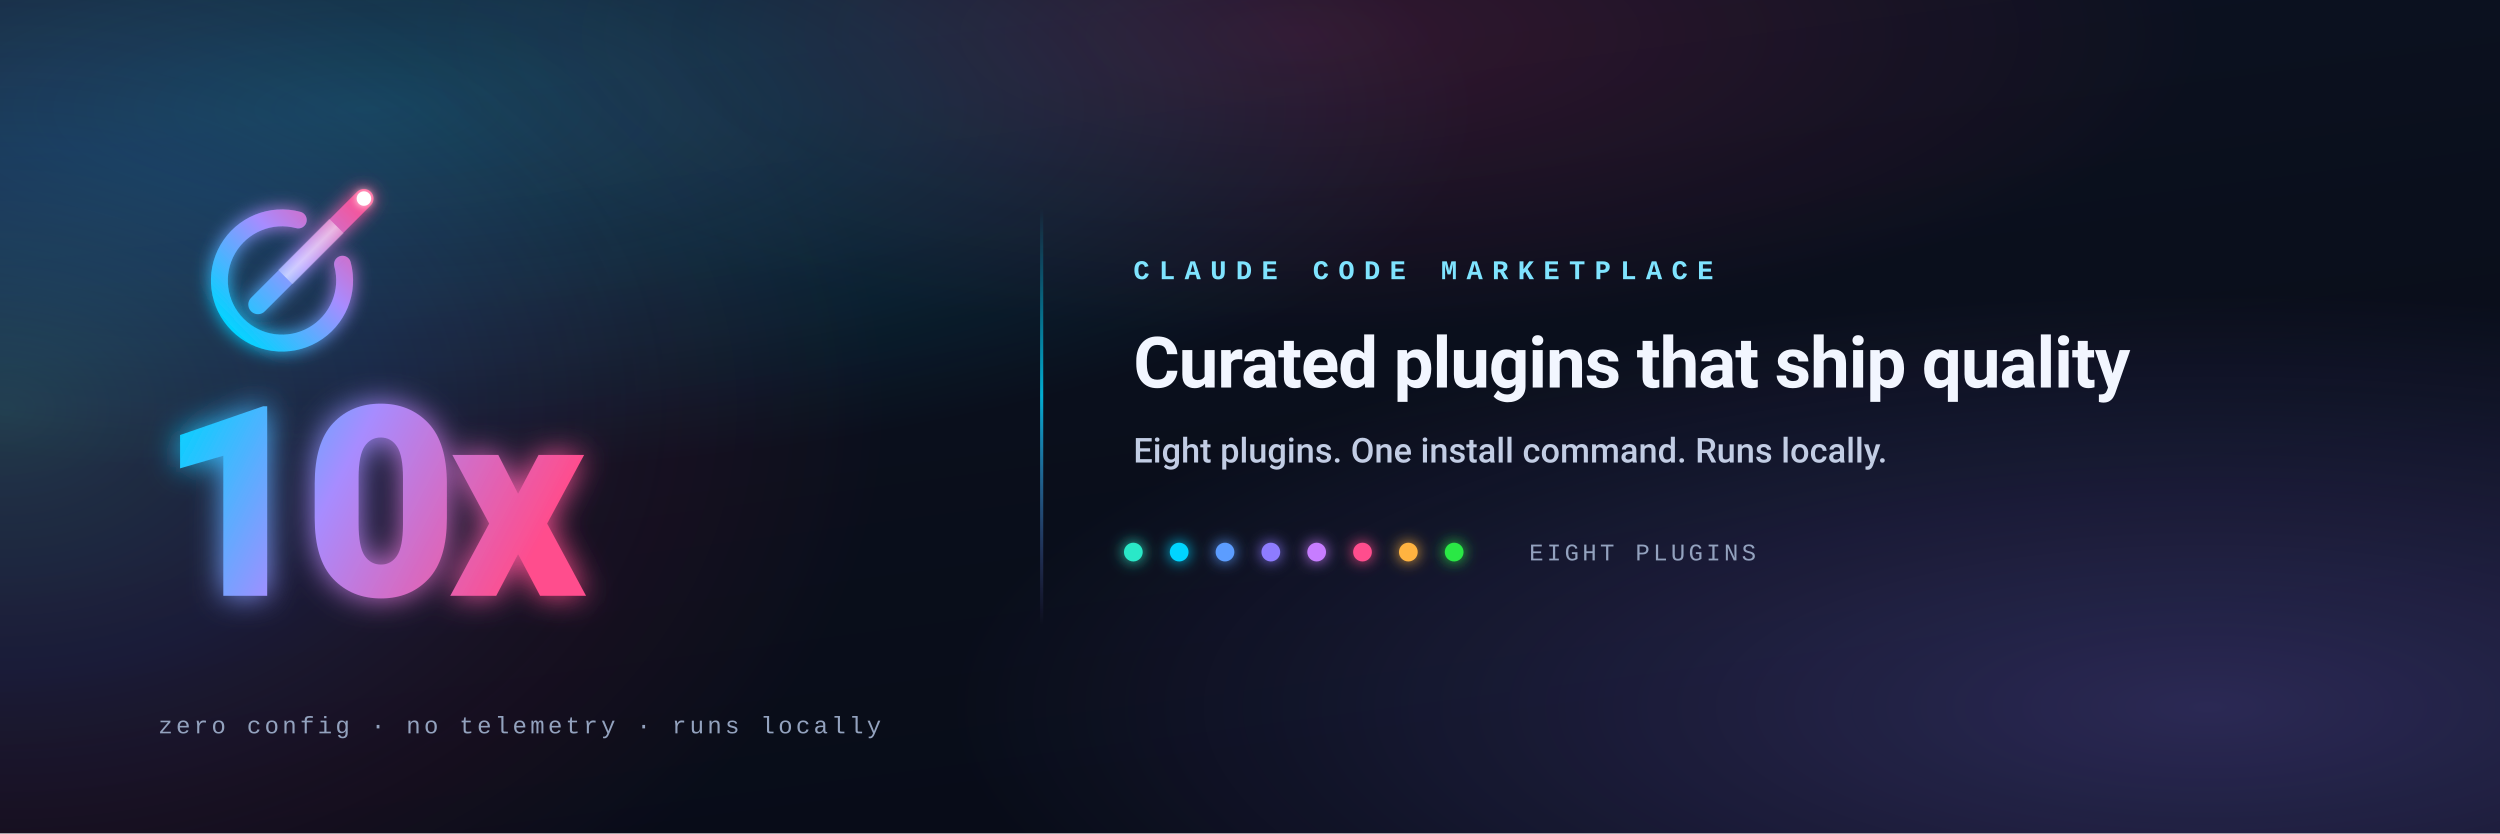
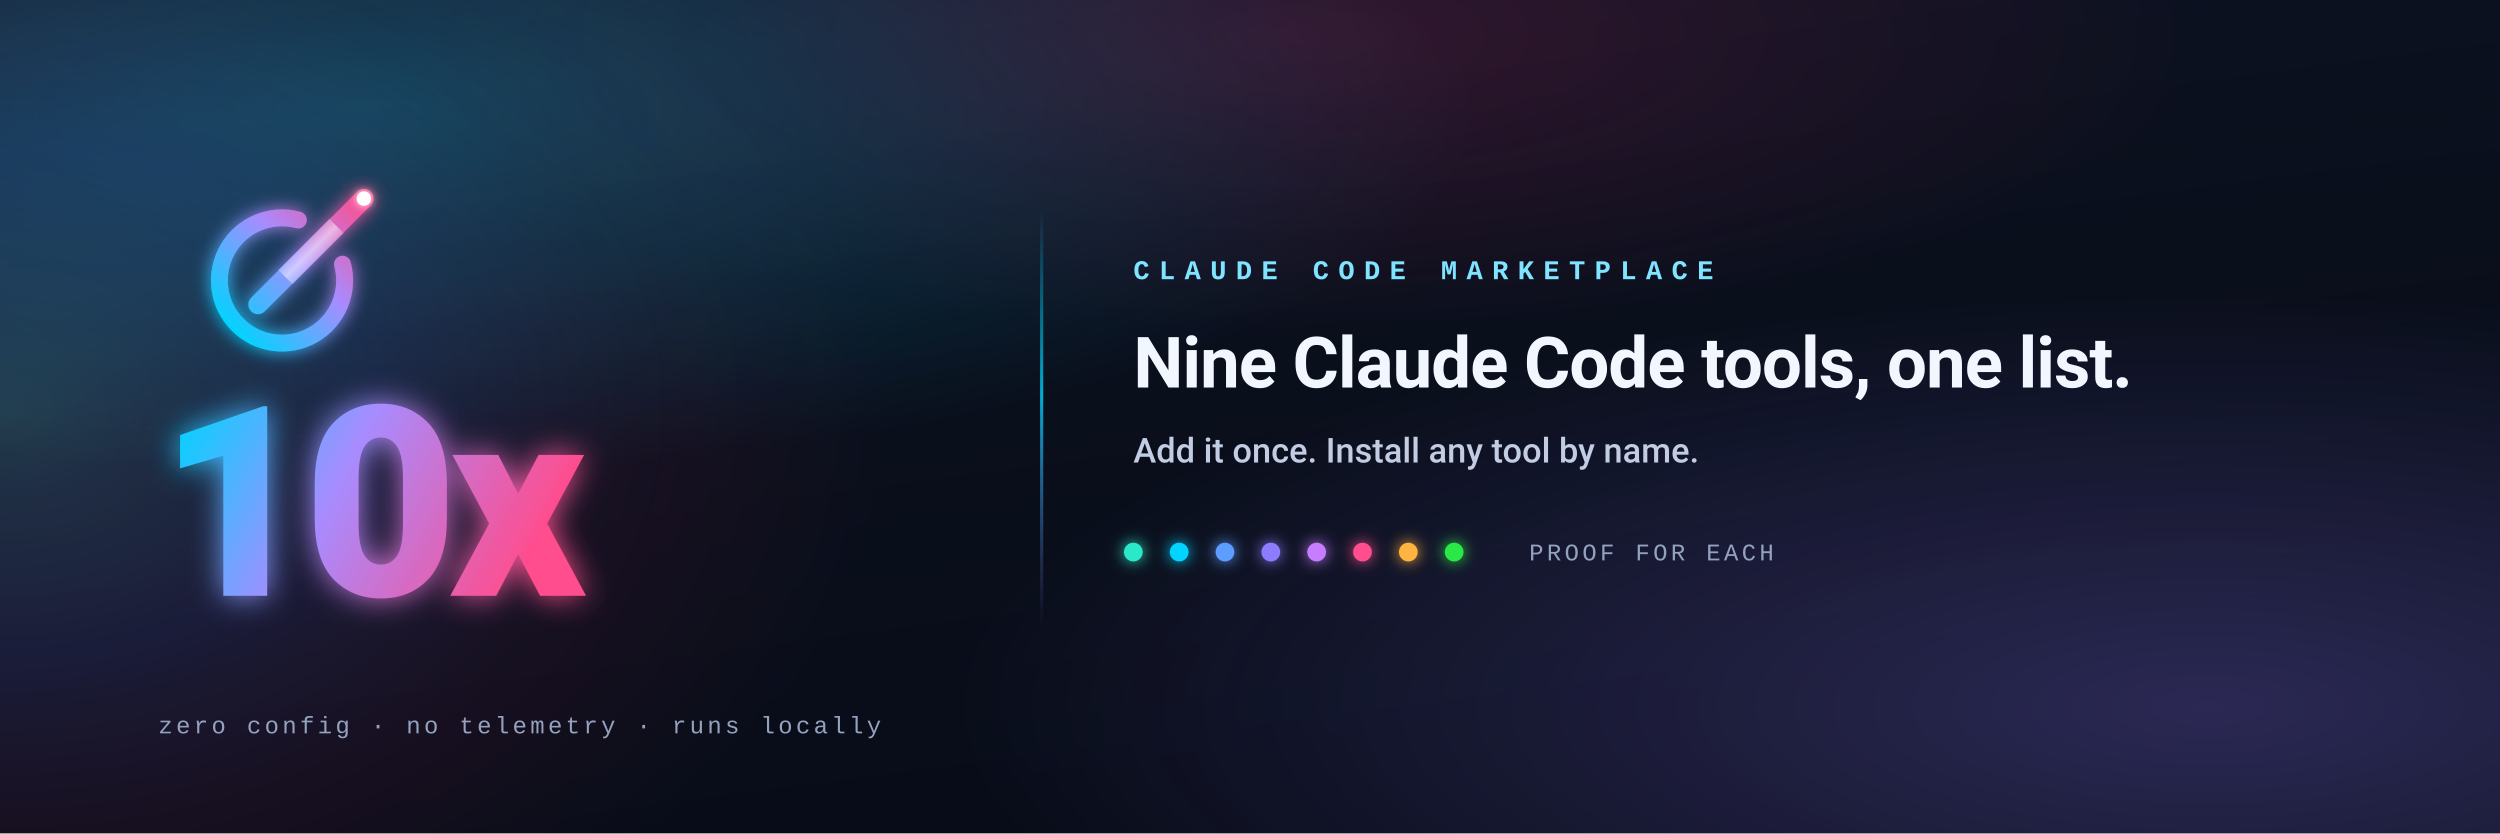
<svg xmlns="http://www.w3.org/2000/svg" viewBox="0 0 1200 400" fill="none" role="img" aria-label="10x, a curated Claude Code plugin marketplace: eight plugins, one install command, runs locally">
  <defs>
    <linearGradient id="tx-ground" x1="0" y1="0" x2="0.4" y2="1">
      <stop offset="0%" stop-color="#0D1424" />
      <stop offset="55%" stop-color="#0A0F1C" />
      <stop offset="100%" stop-color="#080C18" />
    </linearGradient>
    <radialGradient id="tx-bloomA" cx="0.15" cy="0.13" r="0.44">
      <stop offset="0%" stop-color="#00D4FF" stop-opacity="0.26" />
      <stop offset="100%" stop-color="#00D4FF" stop-opacity="0" />
    </radialGradient>
    <radialGradient id="tx-bloomB" cx="0.88" cy="0.85" r="0.50">
      <stop offset="0%" stop-color="#8E7BFF" stop-opacity="0.26" />
      <stop offset="100%" stop-color="#8E7BFF" stop-opacity="0" />
    </radialGradient>
    <radialGradient id="tx-bloomC" cx="0.52" cy="0.04" r="0.36">
      <stop offset="0%" stop-color="#FF2D78" stop-opacity="0.16" />
      <stop offset="100%" stop-color="#FF2D78" stop-opacity="0" />
    </radialGradient>
    <radialGradient id="tx-wash" cx="0.5" cy="0.5" r="0.5">
      <stop offset="0%" stop-color="#7FE4FF" stop-opacity="0.20" />
      <stop offset="42%" stop-color="#8E7BFF" stop-opacity="0.124" />
      <stop offset="76%" stop-color="#FF2D78" stop-opacity="0.046" />
      <stop offset="100%" stop-color="#FF2D78" stop-opacity="0" />
    </radialGradient>
    <clipPath id="tx-frame">
      <rect width="1200" height="400" />
    </clipPath>
    <linearGradient id="tx-rule" gradientUnits="userSpaceOnUse" x1="500" y1="100" x2="500" y2="300">
      <stop offset="0%" stop-color="#00D4FF" stop-opacity="0" />
      <stop offset="45%" stop-color="#00D4FF" stop-opacity="0.8" />
      <stop offset="100%" stop-color="#8E7BFF" stop-opacity="0" />
    </linearGradient>
    <linearGradient id="tx-ink" gradientUnits="userSpaceOnUse" x1="78" y1="178" x2="190" y2="70">
      <stop class="txk1" offset="0%" stop-color="#00D4FF" />
      <stop class="txk2" offset="52%" stop-color="#A78CFF" />
      <stop class="txk3" offset="100%" stop-color="#FF4D8D" />
    </linearGradient>
    <filter id="tx-glow" x="-45%" y="-45%" width="190%" height="190%">
      <feGaussianBlur stdDeviation="7.5" result="b" />
      <feMerge>
        <feMergeNode in="b" />
        <feMergeNode in="SourceGraphic" />
      </feMerge>
    </filter>
    <filter id="tx-glow-sm" x="-150%" y="-150%" width="400%" height="400%">
      <feGaussianBlur stdDeviation="3.6" result="b" />
      <feMerge>
        <feMergeNode in="b" />
        <feMergeNode in="SourceGraphic" />
      </feMerge>
    </filter>
    <linearGradient id="tx-sheen" x1="0" y1="0" x2="1" y2="0">
      <stop offset="0%" stop-color="#FFFFFF" stop-opacity="0" />
      <stop offset="50%" stop-color="#FFFFFF" stop-opacity="0.66" />
      <stop offset="100%" stop-color="#FFFFFF" stop-opacity="0" />
    </linearGradient>
    <clipPath id="tx-barclip">
      <rect x="-66" y="-8.5" width="132" height="17" rx="8.5" transform="translate(144,112) rotate(-45)" />
    </clipPath>
    <linearGradient id="tx-word" x1="0" y1="0" x2="1" y2="0.25">
      <stop class="txk1" offset="0%" stop-color="#00D4FF" />
      <stop class="txk2" offset="46%" stop-color="#A78CFF" />
      <stop class="txk3" offset="100%" stop-color="#FF4D8D" />
    </linearGradient>
    <linearGradient id="tx-sheen" x1="0" y1="0" x2="1" y2="0">
      <stop offset="0%" stop-color="#FFFFFF" stop-opacity="0" />
      <stop offset="50%" stop-color="#FFFFFF" stop-opacity="0.62" />
      <stop offset="100%" stop-color="#FFFFFF" stop-opacity="0" />
    </linearGradient>
    <clipPath id="tx-wordclip">
      <text x="76" y="286" font-family="system-ui, -apple-system, 'Segoe UI', Roboto, 'Helvetica Neue', Arial, sans-serif" font-size="128" font-weight="800" letter-spacing="-4.5">10x</text>
    </clipPath>
  </defs>
  <style>
    .disp { font-family: system-ui, -apple-system, 'Segoe UI', Roboto, 'Helvetica Neue', Arial, sans-serif; }
    .mono { font-family: ui-monospace, SFMono-Regular, 'SF Mono', Menlo, Consolas, 'Liberation Mono', monospace; }
    .eyebrow { font-size: 13px; font-weight: 600; letter-spacing: 4.5px; fill: #7FE4FF; }
    .head    { font-size: 34px; font-weight: 700; fill: #F2F6FF; letter-spacing: -0.5px; }
    .sub     { font-size: 16.5px; font-weight: 500; fill: #C2CDE4; }
    .tag     { font-size: 11.5px; letter-spacing: 1.6px; fill: #93A2BE; }
    .chip    { font-size: 11.5px; letter-spacing: 1.2px; fill: #C2CDE4; }
    @keyframes tx-breathe { 0%,100% { opacity:0.62; } 50% { opacity:1; } }
    .txbloom { animation: tx-breathe 11s ease-in-out infinite; }
    @keyframes tx-sweep { 0% { transform: translateX(-360px); } 100% { transform: translateX(1560px); } }
    .txwash { animation: tx-sweep 17s cubic-bezier(.5,0,.5,1) infinite; }
    @keyframes tx-sheen { 0% { transform: translateX(0); } 15%,100% { transform: translateX(588px); } }
    .txsheen { animation: tx-sheen 8.5s cubic-bezier(.4,0,.3,1) infinite; }
    @keyframes tx-pip { 0%,100% { opacity: 0.5; } 50% { opacity: 1; } }
    .txp1 { animation: tx-pip 5s ease-in-out infinite 0.0s; }
    .txp2 { animation: tx-pip 5s ease-in-out infinite 0.35s; }
    .txp3 { animation: tx-pip 5s ease-in-out infinite 0.7s; }
    .txp4 { animation: tx-pip 5s ease-in-out infinite 1.05s; }
    .txp5 { animation: tx-pip 5s ease-in-out infinite 1.4s; }
    .txp6 { animation: tx-pip 5s ease-in-out infinite 1.75s; }
    .txp7 { animation: tx-pip 5s ease-in-out infinite 2.1s; }
    .txp8 { animation: tx-pip 5s ease-in-out infinite 2.45s; }
    @keyframes tx-orbit { to { stroke-dashoffset: -1000; } }
    .txring { stroke-dasharray: 300 700; animation: tx-orbit 7s linear infinite; }
    @keyframes tx-slash { 0% { transform: translateX(-74px); } 46%,100% { transform: translateX(74px); } }
    .txslash { animation: tx-slash 7s cubic-bezier(.4,0,.3,1) infinite; }
    @keyframes tx-k1 { 0%,100% { stop-color:#00D4FF; } 50% { stop-color:#2BE8C8; } }
    @keyframes tx-k2 { 0%,100% { stop-color:#A78CFF; } 50% { stop-color:#C77DFF; } }
    @keyframes tx-k3 { 0%,100% { stop-color:#FF4D8D; } 50% { stop-color:#FF7AA8; } }
    .txk1 { animation: tx-k1 16s ease-in-out infinite; }
    .txk2 { animation: tx-k2 16s ease-in-out infinite; }
    .txk3 { animation: tx-k3 16s ease-in-out infinite; }
    @media (prefers-reduced-motion: reduce) { * { animation: none !important; } }
  </style>
  <rect width="1200" height="400" fill="url(#tx-ground)" />
  <g class="txbloom">
    <rect width="1200" height="400" fill="url(#tx-bloomA)" />
    <rect width="1200" height="400" fill="url(#tx-bloomB)" />
    <rect width="1200" height="400" fill="url(#tx-bloomC)" />
  </g>
  <g clip-path="url(#tx-frame)">
    <g transform="translate(0,196)">
      <ellipse class="txwash" cx="0" cy="0" rx="430" ry="300" fill="url(#tx-wash)" />
    </g>
  </g>
  <g transform="translate(66,56) scale(0.5781)">
    <path d="M170.2 122.5 A52 52 0 1 1 133.5 85.8" fill="none" stroke="#00D4FF" stroke-opacity="0.32" stroke-width="14" stroke-linecap="round" />
    <g filter="url(#tx-glow)">
      <path class="txring" d="M170.2 122.5 A52 52 0 1 1 133.5 85.8" pathLength="1000" fill="none" stroke="url(#tx-ink)" stroke-width="14" stroke-linecap="round" />
    </g>
    <g filter="url(#tx-glow)">
      <line x1="100" y1="156" x2="188" y2="68" stroke="url(#tx-ink)" stroke-width="16" stroke-linecap="round" />
    </g>
    <g transform="translate(188,68)">
      <g filter="url(#tx-glow-sm)">
        <circle r="6" fill="#FFFFFF" />
      </g>
    </g>
    <g clip-path="url(#tx-barclip)">
      <g transform="translate(144,112) rotate(45)">
        <rect class="txslash" x="-15" y="-30" width="30" height="60" fill="url(#tx-sheen)" opacity="0.8" />
      </g>
    </g>
  </g>
  <g filter="url(#tx-glow)">
    <text class="disp" x="76" y="286" font-size="128" font-weight="800" letter-spacing="-4.5" fill="url(#tx-word)">10x</text>
  </g>
  <g clip-path="url(#tx-wordclip)">
    <g transform="skewX(-18)">
      <rect class="txsheen" x="-65" y="158" width="59" height="173" fill="url(#tx-sheen)" opacity="0.45" />
    </g>
  </g>
  <line x1="500" y1="100" x2="500" y2="300" stroke="url(#tx-rule)" stroke-width="1.5" />
  <g transform="translate(544,0)">
    <text class="mono eyebrow" x="0" y="134">CLAUDE CODE MARKETPLACE</text>
-     <text class="disp head" x="0" y="186">Curated plugins that ship quality</text>
-     <text class="disp sub" x="0" y="222">Eight plugins. One install command. Runs locally.</text>
+     <text class="disp head" x="0" y="186">Nine Claude Code tools, one list.</text>
+     <text class="disp sub" x="0" y="222">Add it once. Install any tool by name.</text>
    <g transform="translate(0,265)">
      <g class="txp1">
        <circle cx="0" cy="0" r="4.5" fill="#2BE8C8" filter="url(#tx-glow-sm)" />
      </g>
      <g class="txp2">
        <circle cx="22" cy="0" r="4.5" fill="#00D4FF" filter="url(#tx-glow-sm)" />
      </g>
      <g class="txp3">
        <circle cx="44" cy="0" r="4.5" fill="#5B9DFF" filter="url(#tx-glow-sm)" />
      </g>
      <g class="txp4">
        <circle cx="66" cy="0" r="4.5" fill="#8E7BFF" filter="url(#tx-glow-sm)" />
      </g>
      <g class="txp5">
        <circle cx="88" cy="0" r="4.5" fill="#C77DFF" filter="url(#tx-glow-sm)" />
      </g>
      <g class="txp6">
        <circle cx="110" cy="0" r="4.5" fill="#FF4D8D" filter="url(#tx-glow-sm)" />
      </g>
      <g class="txp7">
        <circle cx="132" cy="0" r="4.5" fill="#FFB341" filter="url(#tx-glow-sm)" />
      </g>
      <g class="txp8">
        <circle cx="154" cy="0" r="4.5" fill="#2BE844" filter="url(#tx-glow-sm)" />
      </g>
-       <text class="mono tag" x="190" y="4">EIGHT PLUGINS</text>
+       <text class="mono tag" x="190" y="4">PROOF FOR EACH</text>
    </g>
  </g>
  <text class="mono tag" x="76" y="352">zero config  ·  no telemetry  ·  runs locally</text>
</svg>
